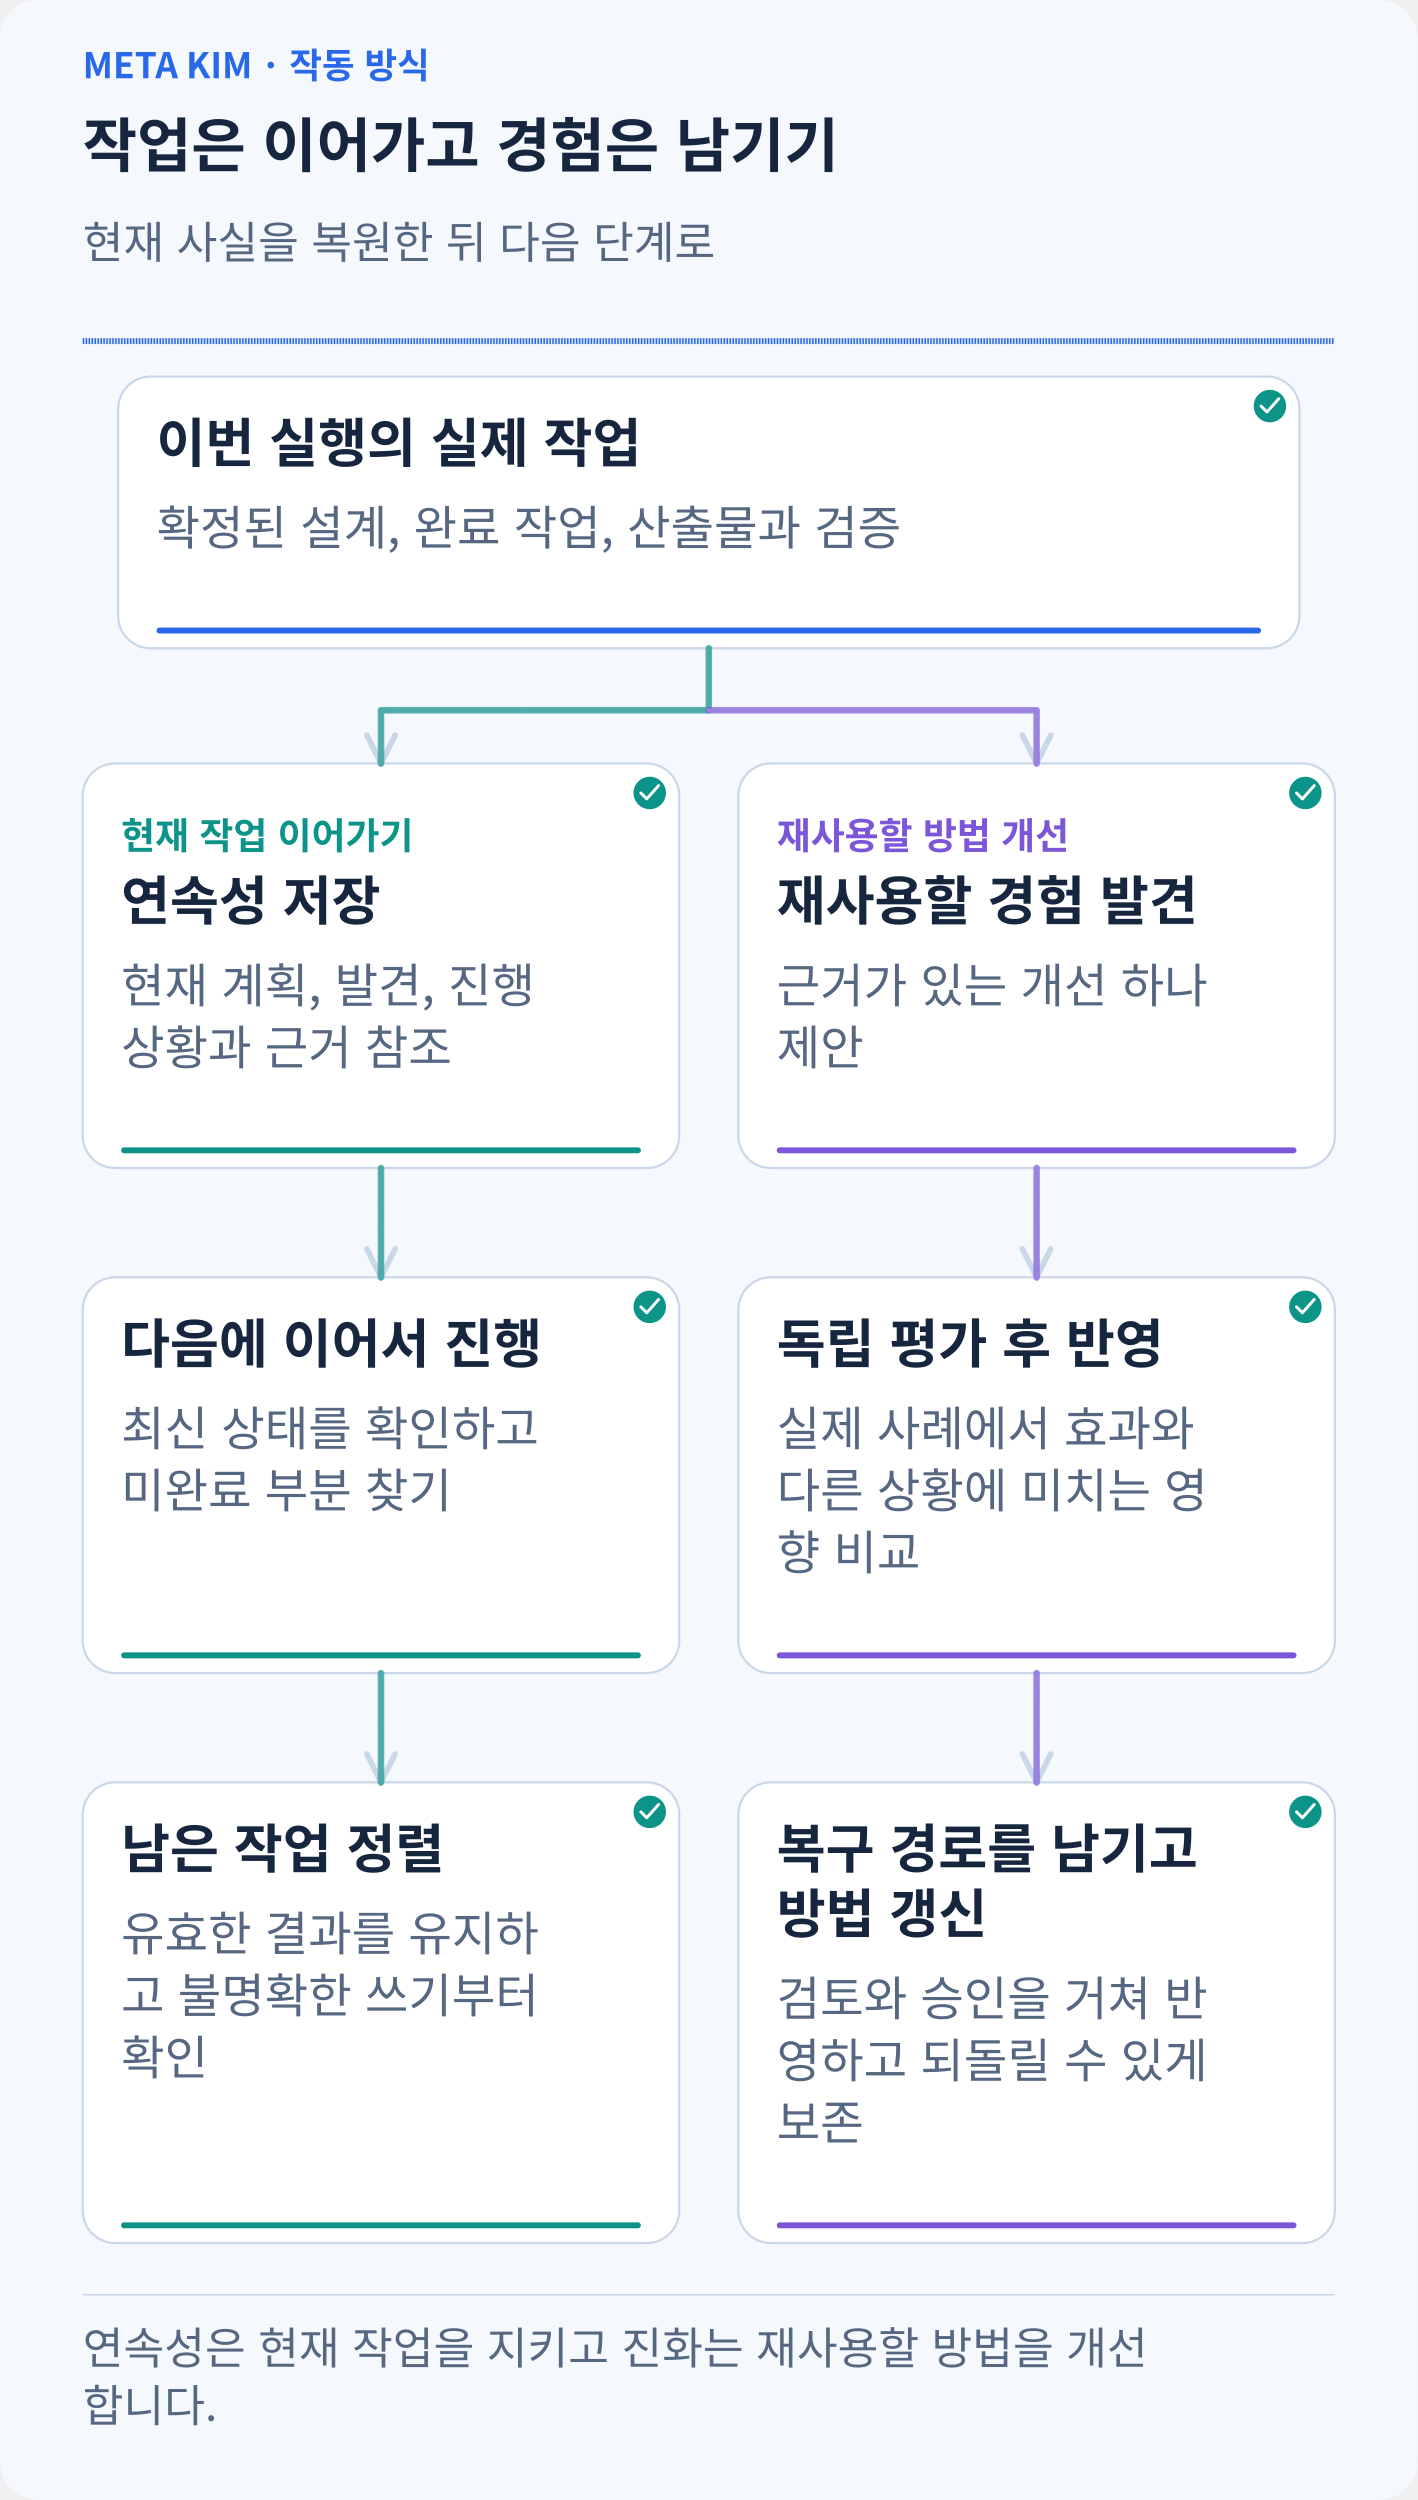
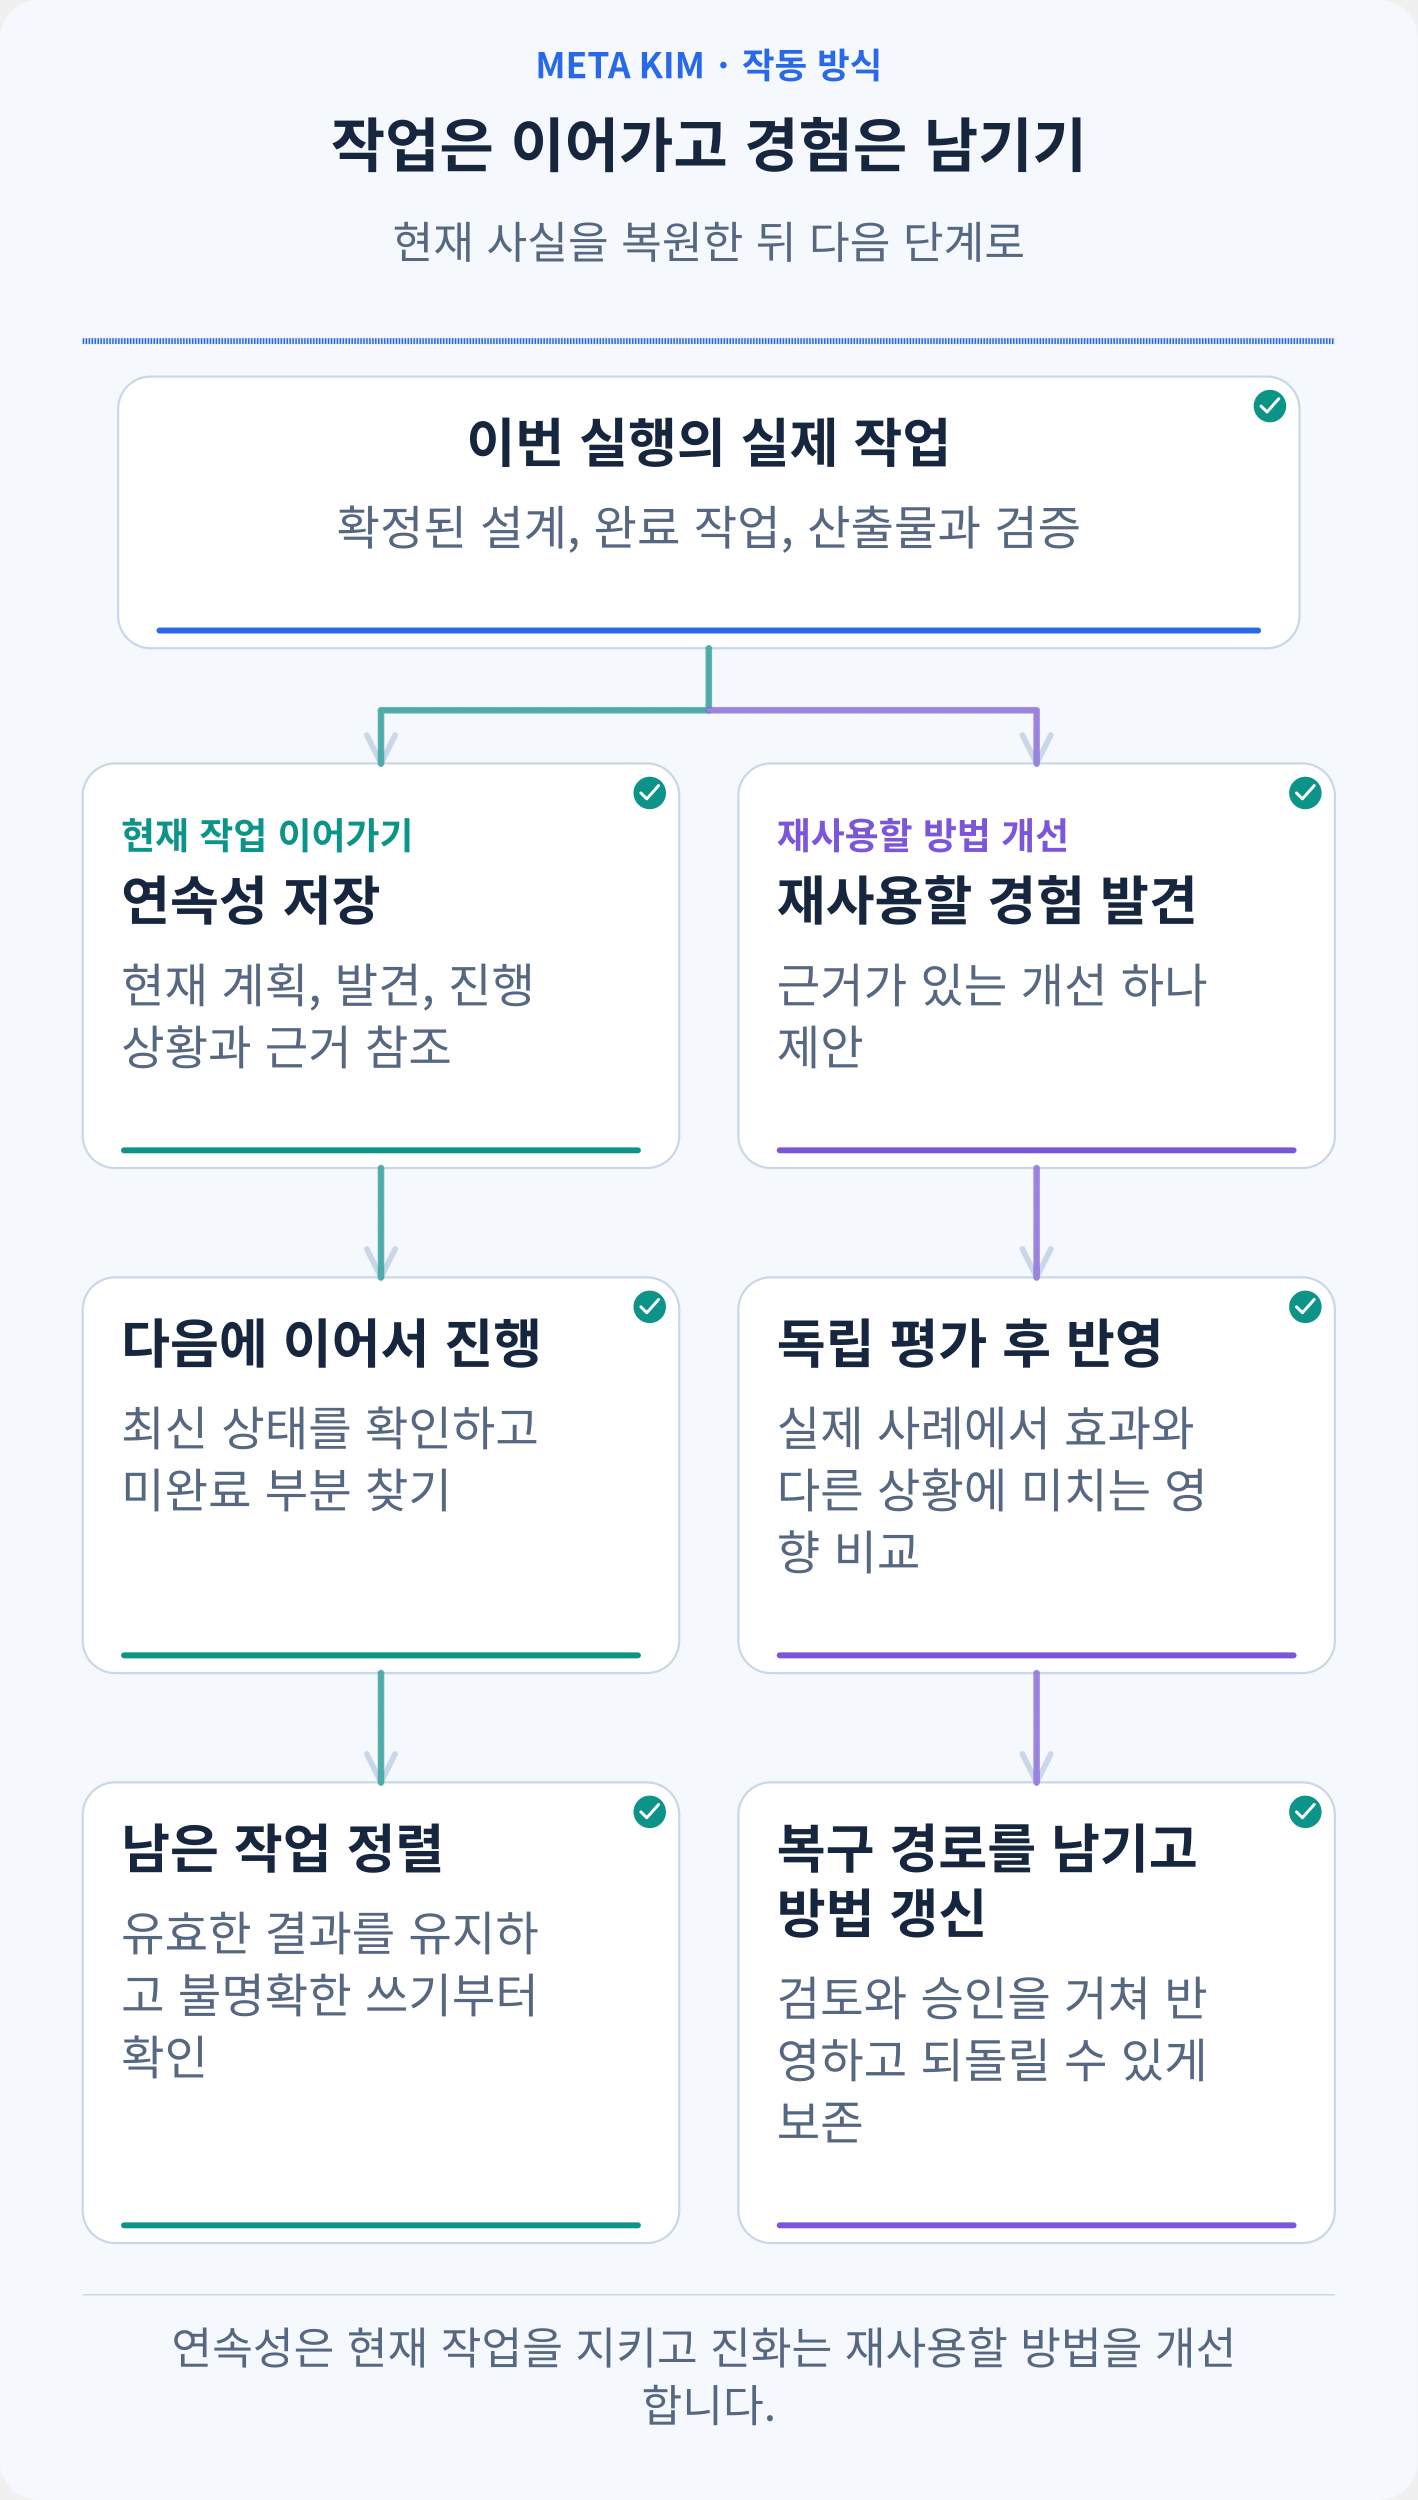
<svg xmlns="http://www.w3.org/2000/svg" width="960" height="1693" viewBox="0 0 960 1693" role="img" aria-labelledby="title description" lang="ko-KR" xml:lang="ko-KR">
  <defs>
    <marker id="arrow" viewBox="0 0 10 10" refX="9" refY="5" markerWidth="8" markerHeight="8" orient="auto-start-reverse">
      <path d="M1 1L9 5L1 9" fill="none" stroke="#cad7e8" stroke-width="1.6" stroke-linecap="round" />
    </marker>
    <marker id="back-arrow" viewBox="0 0 10 10" refX="9" refY="5" markerWidth="8" markerHeight="8" orient="auto">
      <path d="M1 1L9 5L1 9" fill="none" stroke="#7c56d8" stroke-width="1.6" stroke-linecap="round" />
    </marker>
  </defs>
  <style>text{font-family:"Noto Sans CJK KR","Malgun Gothic",Arial,sans-serif}.clock{stroke-dasharray:1;stroke-dashoffset:0;animation:clock 28s linear infinite}@keyframes clock{from{stroke-dashoffset:1}to{stroke-dashoffset:0}}@keyframes m0{0%,1%{opacity:0}2.2%,13.8%{opacity:1}15%,100%{opacity:0}}.m0{opacity:0;animation:m0 28s ease-in-out infinite}
@keyframes m1{0%,15%{opacity:0}16.5%,100%{opacity:1}}.m1{opacity:1;animation:m1 28s ease-in-out infinite}
@keyframes m2{0%,1%{transform:scaleX(0)}15%,100%{transform:scaleX(1)}}.m2{transform:scaleX(1);transform-box:fill-box;transform-origin:left center;animation:m2 28s ease-in-out infinite}
@keyframes m3{0%,15%{opacity:0}16.2%,30.8%{opacity:1}32%,100%{opacity:0}}.m3{opacity:0;animation:m3 28s ease-in-out infinite}
@keyframes m4{0%,32%{opacity:0}33.5%,100%{opacity:1}}.m4{opacity:1;animation:m4 28s ease-in-out infinite}
@keyframes m5{0%,15%{transform:scaleX(0)}32%,100%{transform:scaleX(1)}}.m5{transform:scaleX(1);transform-box:fill-box;transform-origin:left center;animation:m5 28s ease-in-out infinite}
@keyframes m6{0%,15%{opacity:0}16.2%,30.8%{opacity:1}32%,100%{opacity:0}}.m6{opacity:0;animation:m6 28s ease-in-out infinite}
@keyframes m7{0%,32%{opacity:0}33.5%,100%{opacity:1}}.m7{opacity:1;animation:m7 28s ease-in-out infinite}
@keyframes m8{0%,15%{transform:scaleX(0)}32%,100%{transform:scaleX(1)}}.m8{transform:scaleX(1);transform-box:fill-box;transform-origin:left center;animation:m8 28s ease-in-out infinite}
@keyframes m9{0%,10%{stroke-dashoffset:1;opacity:0}11%{opacity:1}18%,100%{stroke-dashoffset:0;opacity:.8}}.m9{stroke-dashoffset:0;opacity:.65;animation:m9 28s ease-in-out infinite}
@keyframes m10{0%,10%{stroke-dashoffset:1;opacity:0}11%{opacity:1}18%,100%{stroke-dashoffset:0;opacity:.8}}.m10{stroke-dashoffset:0;opacity:.65;animation:m10 28s ease-in-out infinite}
@keyframes m11{0%,35%{opacity:0}36.2%,50.8%{opacity:1}52%,100%{opacity:0}}.m11{opacity:0;animation:m11 28s ease-in-out infinite}
@keyframes m12{0%,52%{opacity:0}53.5%,100%{opacity:1}}.m12{opacity:1;animation:m12 28s ease-in-out infinite}
@keyframes m13{0%,35%{transform:scaleX(0)}52%,100%{transform:scaleX(1)}}.m13{transform:scaleX(1);transform-box:fill-box;transform-origin:left center;animation:m13 28s ease-in-out infinite}
@keyframes m14{0%,35%{opacity:0}36.2%,50.8%{opacity:1}52%,100%{opacity:0}}.m14{opacity:0;animation:m14 28s ease-in-out infinite}
@keyframes m15{0%,52%{opacity:0}53.5%,100%{opacity:1}}.m15{opacity:1;animation:m15 28s ease-in-out infinite}
@keyframes m16{0%,35%{transform:scaleX(0)}52%,100%{transform:scaleX(1)}}.m16{transform:scaleX(1);transform-box:fill-box;transform-origin:left center;animation:m16 28s ease-in-out infinite}
@keyframes m17{0%,29%{stroke-dashoffset:1;opacity:0}30%{opacity:1}37%,100%{stroke-dashoffset:0;opacity:.8}}.m17{stroke-dashoffset:0;opacity:.65;animation:m17 28s ease-in-out infinite}
@keyframes m18{0%,29%{stroke-dashoffset:1;opacity:0}30%{opacity:1}37%,100%{stroke-dashoffset:0;opacity:.8}}.m18{stroke-dashoffset:0;opacity:.65;animation:m18 28s ease-in-out infinite}
@keyframes m19{0%,55%{opacity:0}56.2%,70.8%{opacity:1}72%,100%{opacity:0}}.m19{opacity:0;animation:m19 28s ease-in-out infinite}
@keyframes m20{0%,72%{opacity:0}73.5%,100%{opacity:1}}.m20{opacity:1;animation:m20 28s ease-in-out infinite}
@keyframes m21{0%,55%{transform:scaleX(0)}72%,100%{transform:scaleX(1)}}.m21{transform:scaleX(1);transform-box:fill-box;transform-origin:left center;animation:m21 28s ease-in-out infinite}
@keyframes m22{0%,55%{opacity:0}56.2%,70.8%{opacity:1}72%,100%{opacity:0}}.m22{opacity:0;animation:m22 28s ease-in-out infinite}
@keyframes m23{0%,72%{opacity:0}73.5%,100%{opacity:1}}.m23{opacity:1;animation:m23 28s ease-in-out infinite}
@keyframes m24{0%,55%{transform:scaleX(0)}72%,100%{transform:scaleX(1)}}.m24{transform:scaleX(1);transform-box:fill-box;transform-origin:left center;animation:m24 28s ease-in-out infinite}
@keyframes m25{0%,49%{stroke-dashoffset:1;opacity:0}50%{opacity:1}57%,100%{stroke-dashoffset:0;opacity:.8}}.m25{stroke-dashoffset:0;opacity:.65;animation:m25 28s ease-in-out infinite}
@keyframes m26{0%,49%{stroke-dashoffset:1;opacity:0}50%{opacity:1}57%,100%{stroke-dashoffset:0;opacity:.8}}.m26{stroke-dashoffset:0;opacity:.65;animation:m26 28s ease-in-out infinite}@media(prefers-reduced-motion:reduce){*{animation:none!important}.focus,.clock{display:none}.completed{opacity:1}.progress{transform:scaleX(1)}.transfer{stroke-dashoffset:0;opacity:.45}}</style>
  <rect width="960" height="1693" rx="26" fill="#f5f8fc" />
-   <text x="56" y="53" font-size="24" font-weight="700" fill="#2968e8" text-anchor="start">
-     <tspan x="56" dy="0">META KIM · 작동 방식</tspan>
+   <text x="480" y="53" font-size="24" font-weight="700" fill="#2968e8" text-anchor="middle">
+     <tspan x="480" dy="0">META KIM · 작동 방식</tspan>
  </text>
-   <text x="56" y="113" font-size="40" font-weight="750" fill="#17263f" text-anchor="start">
-     <tspan x="56" dy="0">작업은 이어가고 경험은 남기기</tspan>
+   <text x="480" y="113" font-size="40" font-weight="750" fill="#17263f" text-anchor="middle">
+     <tspan x="480" dy="0">작업은 이어가고 경험은 남기기</tspan>
  </text>
-   <text x="56" y="175" font-size="30" font-weight="450" fill="#566782" text-anchor="start">
-     <tspan x="56" dy="0">현재 사실을 복원한 뒤 다음 단계로</tspan>
+   <text x="480" y="175" font-size="30" font-weight="450" fill="#566782" text-anchor="middle">
+     <tspan x="480" dy="0">현재 사실을 복원한 뒤 다음 단계로</tspan>
  </text>
  <path d="M56 231H904" stroke="#dce5f2" stroke-width="4" />
  <path class="clock" pathLength="1" d="M56 231H904" stroke="#2968e8" stroke-width="4" />
  <g class="node" data-label="이번 실행의 실제 작업" data-box="80,255,800,184">
    <rect x="80" y="255" width="800" height="184" rx="22" fill="#fff" stroke="#cad7e8" stroke-width="1.5" />
    <rect class="focus m0" x="80" y="255" width="800" height="184" rx="22" fill="#2968e8" fill-opacity=".055" stroke="#2968e8" stroke-width="3" />
-     <text x="106" y="313" font-size="36" font-weight="700" fill="#17263f" text-anchor="start">
-       <tspan x="106" dy="0">이번 실행의 실제 작업</tspan>
+     <text x="480" y="313" font-size="36" font-weight="700" fill="#17263f" text-anchor="middle">
+       <tspan x="480" dy="0">이번 실행의 실제 작업</tspan>
    </text>
-     <text x="106" y="369" font-size="32" font-weight="450" fill="#566782" text-anchor="start">
-       <tspan x="106" dy="0">확정된 설계, 완료 작업, 산출물과 검증</tspan>
+     <text x="480" y="369" font-size="32" font-weight="450" fill="#566782" text-anchor="middle">
+       <tspan x="480" dy="0">확정된 설계, 완료 작업, 산출물과 검증</tspan>
    </text>
    <rect x="106" y="425" width="748" height="4" rx="2" fill="#e2e9f3" />
    <rect class="progress m2" x="106" y="425" width="748" height="4" rx="2" fill="#2968e8" />
    <g class="completed m1">
      <circle cx="860" cy="275" r="11" fill="#0d9488" />
      <path d="M854 275l4 4 8-9" fill="none" stroke="#fff" stroke-width="2" stroke-linecap="round" stroke-linejoin="round" />
    </g>
  </g>
  <g class="node" data-label="연속성 저장" data-box="56,517,404,274">
    <rect x="56" y="517" width="404" height="274" rx="22" fill="#fff" stroke="#cad7e8" stroke-width="1.5" />
    <rect class="focus m3" x="56" y="517" width="404" height="274" rx="22" fill="#0d9488" fill-opacity=".055" stroke="#0d9488" stroke-width="3" />
    <text x="82" y="575" font-size="25" font-weight="700" fill="#0d9488" text-anchor="start">
      <tspan x="82" dy="0">현재 작업 이어가기</tspan>
    </text>
    <text x="82" y="623" font-size="36" font-weight="700" fill="#17263f" text-anchor="start">
      <tspan x="82" dy="0">연속성 저장</tspan>
    </text>
    <text x="82" y="679" font-size="32" font-weight="450" fill="#566782" text-anchor="start">
      <tspan x="82" dy="0">현재 계획, 발견, 진행</tspan>
      <tspan x="82" dy="42">상황과 근거 참조</tspan>
    </text>
    <rect x="82" y="777" width="352" height="4" rx="2" fill="#e2e9f3" />
    <rect class="progress m5" x="82" y="777" width="352" height="4" rx="2" fill="#0d9488" />
    <g class="completed m4">
      <circle cx="440" cy="537" r="11" fill="#0d9488" />
      <path d="M434 537l4 4 8-9" fill="none" stroke="#fff" stroke-width="2" stroke-linecap="round" stroke-linejoin="round" />
    </g>
  </g>
  <g class="node" data-label="재사용할 경험 발견" data-box="500,517,404,274">
    <rect x="500" y="517" width="404" height="274" rx="22" fill="#fff" stroke="#cad7e8" stroke-width="1.5" />
    <rect class="focus m6" x="500" y="517" width="404" height="274" rx="22" fill="#7c56d8" fill-opacity=".055" stroke="#7c56d8" stroke-width="3" />
    <text x="526" y="575" font-size="25" font-weight="700" fill="#7c56d8" text-anchor="start">
      <tspan x="526" dy="0">재사용할 방법 개선</tspan>
    </text>
    <text x="526" y="623" font-size="36" font-weight="700" fill="#17263f" text-anchor="start">
      <tspan x="526" dy="0">재사용할 경험 발견</tspan>
    </text>
    <text x="526" y="679" font-size="32" font-weight="450" fill="#566782" text-anchor="start">
      <tspan x="526" dy="0">근거가 있는 개선 하나</tspan>
      <tspan x="526" dy="42">제안</tspan>
    </text>
    <rect x="526" y="777" width="352" height="4" rx="2" fill="#e2e9f3" />
    <rect class="progress m8" x="526" y="777" width="352" height="4" rx="2" fill="#7c56d8" />
    <g class="completed m7">
      <circle cx="884" cy="537" r="11" fill="#0d9488" />
      <path d="M878 537l4 4 8-9" fill="none" stroke="#fff" stroke-width="2" stroke-linecap="round" stroke-linejoin="round" />
    </g>
  </g>
  <path d="M480 439V481H258V517" fill="none" stroke="#cad7e8" stroke-width="3" stroke-linecap="round" stroke-linejoin="round" marker-end="url(#arrow)" />
  <path class="transfer m9" pathLength="1" d="M480 439V481H258V517" fill="none" stroke="#0d9488" stroke-width="4.5" stroke-dasharray="1" stroke-linecap="round" stroke-linejoin="round" />
  <path d="M480 481H702V517" fill="none" stroke="#cad7e8" stroke-width="3" stroke-linecap="round" stroke-linejoin="round" marker-end="url(#arrow)" />
  <path class="transfer m10" pathLength="1" d="M480 481H702V517" fill="none" stroke="#7c56d8" stroke-width="4.5" stroke-dasharray="1" stroke-linecap="round" stroke-linejoin="round" />
  <g class="node" data-label="다음에 이어서 진행" data-box="56,865,404,268">
    <rect x="56" y="865" width="404" height="268" rx="22" fill="#fff" stroke="#cad7e8" stroke-width="1.5" />
    <rect class="focus m11" x="56" y="865" width="404" height="268" rx="22" fill="#0d9488" fill-opacity=".055" stroke="#0d9488" stroke-width="3" />
    <text x="82" y="923" font-size="36" font-weight="700" fill="#17263f" text-anchor="start">
      <tspan x="82" dy="0">다음에 이어서 진행</tspan>
    </text>
    <text x="82" y="979" font-size="32" font-weight="450" fill="#566782" text-anchor="start">
      <tspan x="82" dy="0">최신 상태를 확인하고</tspan>
      <tspan x="82" dy="42">미완료 부분 찾기</tspan>
    </text>
    <rect x="82" y="1119" width="352" height="4" rx="2" fill="#e2e9f3" />
    <rect class="progress m13" x="82" y="1119" width="352" height="4" rx="2" fill="#0d9488" />
    <g class="completed m12">
      <circle cx="440" cy="885" r="11" fill="#0d9488" />
      <path d="M434 885l4 4 8-9" fill="none" stroke="#fff" stroke-width="2" stroke-linecap="round" stroke-linejoin="round" />
    </g>
  </g>
  <g class="node" data-label="독립 평가 후 반영" data-box="500,865,404,268">
    <rect x="500" y="865" width="404" height="268" rx="22" fill="#fff" stroke="#cad7e8" stroke-width="1.5" />
    <rect class="focus m14" x="500" y="865" width="404" height="268" rx="22" fill="#7c56d8" fill-opacity=".055" stroke="#7c56d8" stroke-width="3" />
    <text x="526" y="923" font-size="36" font-weight="700" fill="#17263f" text-anchor="start">
      <tspan x="526" dy="0">독립 평가 후 반영</tspan>
    </text>
    <text x="526" y="979" font-size="32" font-weight="450" fill="#566782" text-anchor="start">
      <tspan x="526" dy="0">실제 사례에서 효과와</tspan>
      <tspan x="526" dy="42">다른 상황에 미치는 영</tspan>
      <tspan x="526" dy="42">향 비교</tspan>
    </text>
    <rect x="526" y="1119" width="352" height="4" rx="2" fill="#e2e9f3" />
    <rect class="progress m16" x="526" y="1119" width="352" height="4" rx="2" fill="#7c56d8" />
    <g class="completed m15">
      <circle cx="884" cy="885" r="11" fill="#0d9488" />
      <path d="M878 885l4 4 8-9" fill="none" stroke="#fff" stroke-width="2" stroke-linecap="round" stroke-linejoin="round" />
    </g>
  </g>
  <path d="M258 791V865" fill="none" stroke="#cad7e8" stroke-width="3" stroke-linecap="round" stroke-linejoin="round" marker-end="url(#arrow)" />
  <path class="transfer m17" pathLength="1" d="M258 791V865" fill="none" stroke="#0d9488" stroke-width="4.5" stroke-dasharray="1" stroke-linecap="round" stroke-linejoin="round" />
  <path d="M702 791V865" fill="none" stroke="#cad7e8" stroke-width="3" stroke-linecap="round" stroke-linejoin="round" marker-end="url(#arrow)" />
  <path class="transfer m18" pathLength="1" d="M702 791V865" fill="none" stroke="#7c56d8" stroke-width="4.5" stroke-dasharray="1" stroke-linecap="round" stroke-linejoin="round" />
  <g class="node" data-label="남은 작업 정렬" data-box="56,1207,404,312">
    <rect x="56" y="1207" width="404" height="312" rx="22" fill="#fff" stroke="#cad7e8" stroke-width="1.5" />
    <rect class="focus m19" x="56" y="1207" width="404" height="312" rx="22" fill="#0d9488" fill-opacity=".055" stroke="#0d9488" stroke-width="3" />
    <text x="82" y="1265" font-size="36" font-weight="700" fill="#17263f" text-anchor="start">
      <tspan x="82" dy="0">남은 작업 정렬</tspan>
    </text>
    <text x="82" y="1321" font-size="32" font-weight="450" fill="#566782" text-anchor="start">
      <tspan x="82" dy="0">유효한 결과를 유지하</tspan>
      <tspan x="82" dy="42">고 불명확한 쓰기부터</tspan>
      <tspan x="82" dy="42">확인</tspan>
    </text>
    <rect x="82" y="1505" width="352" height="4" rx="2" fill="#e2e9f3" />
    <rect class="progress m21" x="82" y="1505" width="352" height="4" rx="2" fill="#0d9488" />
    <g class="completed m20">
      <circle cx="440" cy="1227" r="11" fill="#0d9488" />
      <path d="M434 1227l4 4 8-9" fill="none" stroke="#fff" stroke-width="2" stroke-linecap="round" stroke-linejoin="round" />
    </g>
  </g>
  <g class="node" data-label="복구 경로를 남기고 방법 갱신" data-box="500,1207,404,312">
    <rect x="500" y="1207" width="404" height="312" rx="22" fill="#fff" stroke="#cad7e8" stroke-width="1.5" />
    <rect class="focus m22" x="500" y="1207" width="404" height="312" rx="22" fill="#7c56d8" fill-opacity=".055" stroke="#7c56d8" stroke-width="3" />
    <text x="526" y="1265" font-size="36" font-weight="700" fill="#17263f" text-anchor="start">
      <tspan x="526" dy="0">복구 경로를 남기고</tspan>
      <tspan x="526" dy="44">방법 갱신</tspan>
    </text>
    <text x="526" y="1365" font-size="32" font-weight="450" fill="#566782" text-anchor="start">
      <tspan x="526" dy="0">검토와 승인을 거쳐 반</tspan>
      <tspan x="526" dy="42">영하고 되돌릴 수 있게</tspan>
      <tspan x="526" dy="42">보존</tspan>
    </text>
    <rect x="526" y="1505" width="352" height="4" rx="2" fill="#e2e9f3" />
    <rect class="progress m24" x="526" y="1505" width="352" height="4" rx="2" fill="#7c56d8" />
    <g class="completed m23">
      <circle cx="884" cy="1227" r="11" fill="#0d9488" />
      <path d="M878 1227l4 4 8-9" fill="none" stroke="#fff" stroke-width="2" stroke-linecap="round" stroke-linejoin="round" />
    </g>
  </g>
  <path d="M258 1133V1207" fill="none" stroke="#cad7e8" stroke-width="3" stroke-linecap="round" stroke-linejoin="round" marker-end="url(#arrow)" />
  <path class="transfer m25" pathLength="1" d="M258 1133V1207" fill="none" stroke="#0d9488" stroke-width="4.5" stroke-dasharray="1" stroke-linecap="round" stroke-linejoin="round" />
  <path d="M702 1133V1207" fill="none" stroke="#cad7e8" stroke-width="3" stroke-linecap="round" stroke-linejoin="round" marker-end="url(#arrow)" />
  <path class="transfer m26" pathLength="1" d="M702 1133V1207" fill="none" stroke="#7c56d8" stroke-width="4.5" stroke-dasharray="1" stroke-linecap="round" stroke-linejoin="round" />
  <path d="M56 1554H904" stroke="#cad7e8" />
-   <text x="56" y="1601" font-size="30" font-weight="450" fill="#566782" text-anchor="start">
-     <tspan x="56" dy="0">연속성은 현재 작업을 지키고 진화는 재사용할 방법을 개선</tspan>
-     <tspan x="56" dy="39">합니다.</tspan>
+   <text x="480" y="1601" font-size="30" font-weight="450" fill="#566782" text-anchor="middle">
+     <tspan x="480" dy="0">연속성은 현재 작업을 지키고 진화는 재사용할 방법을 개선</tspan>
+     <tspan x="480" dy="39">합니다.</tspan>
  </text>
</svg>
